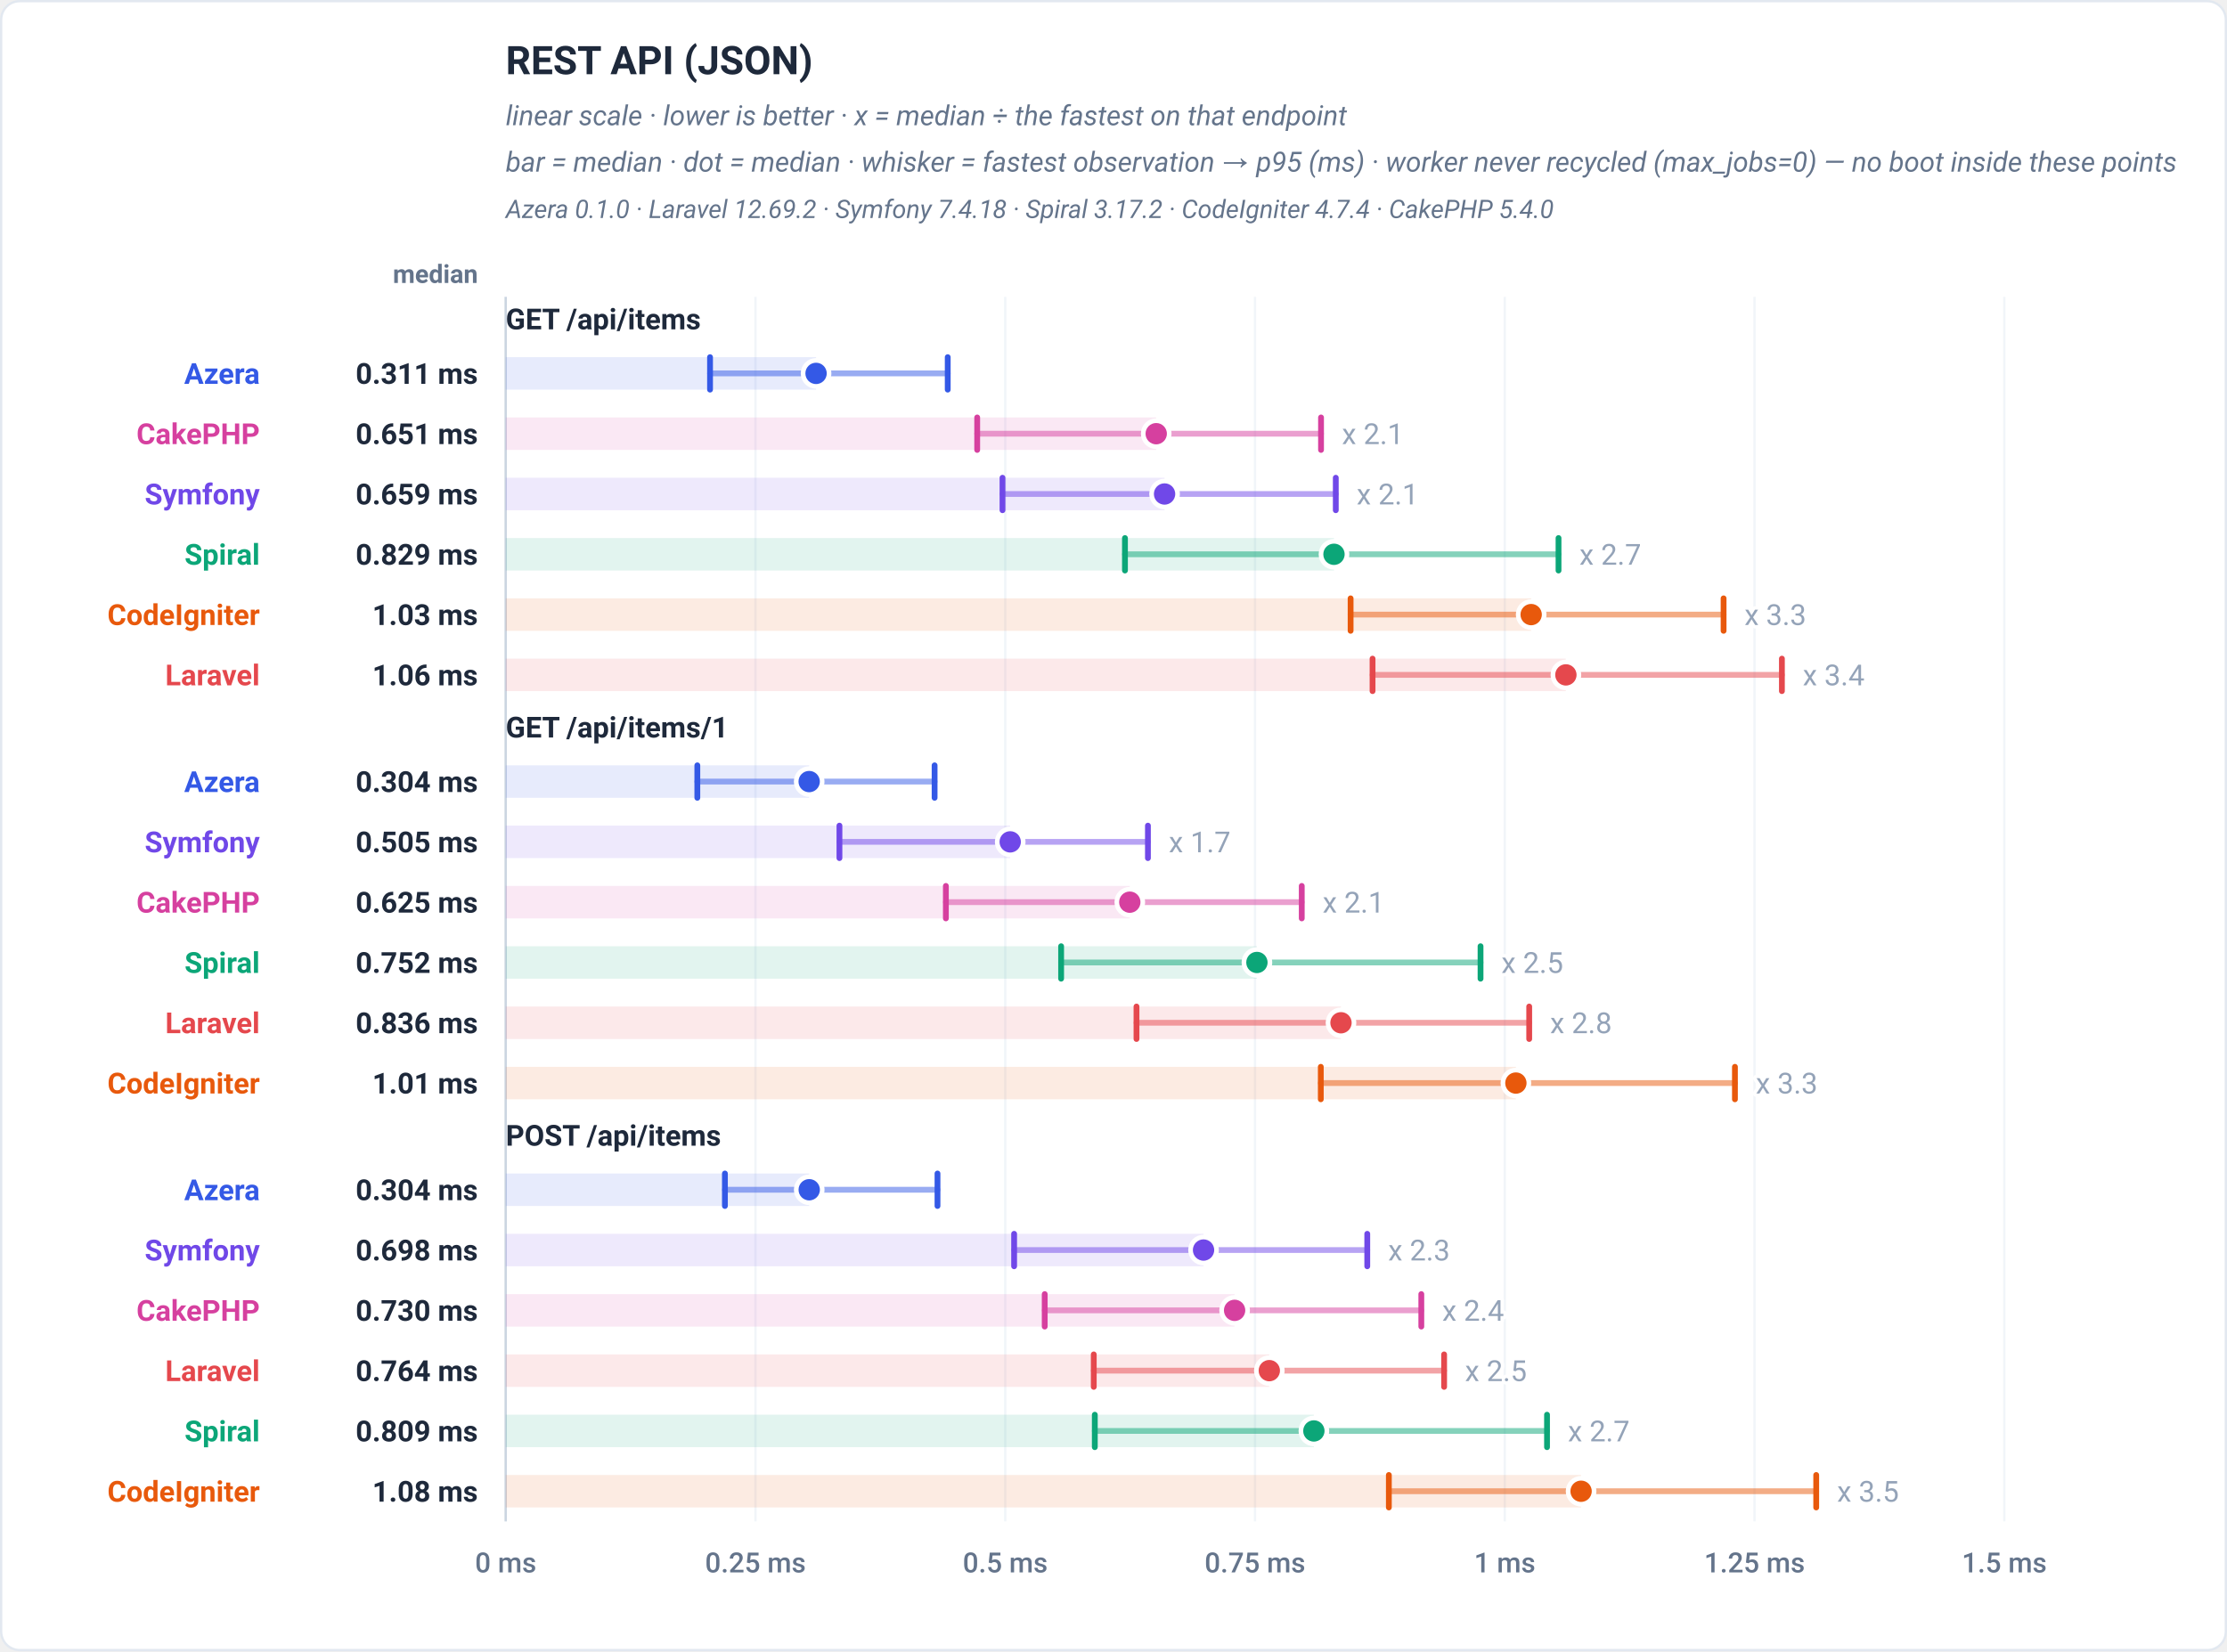
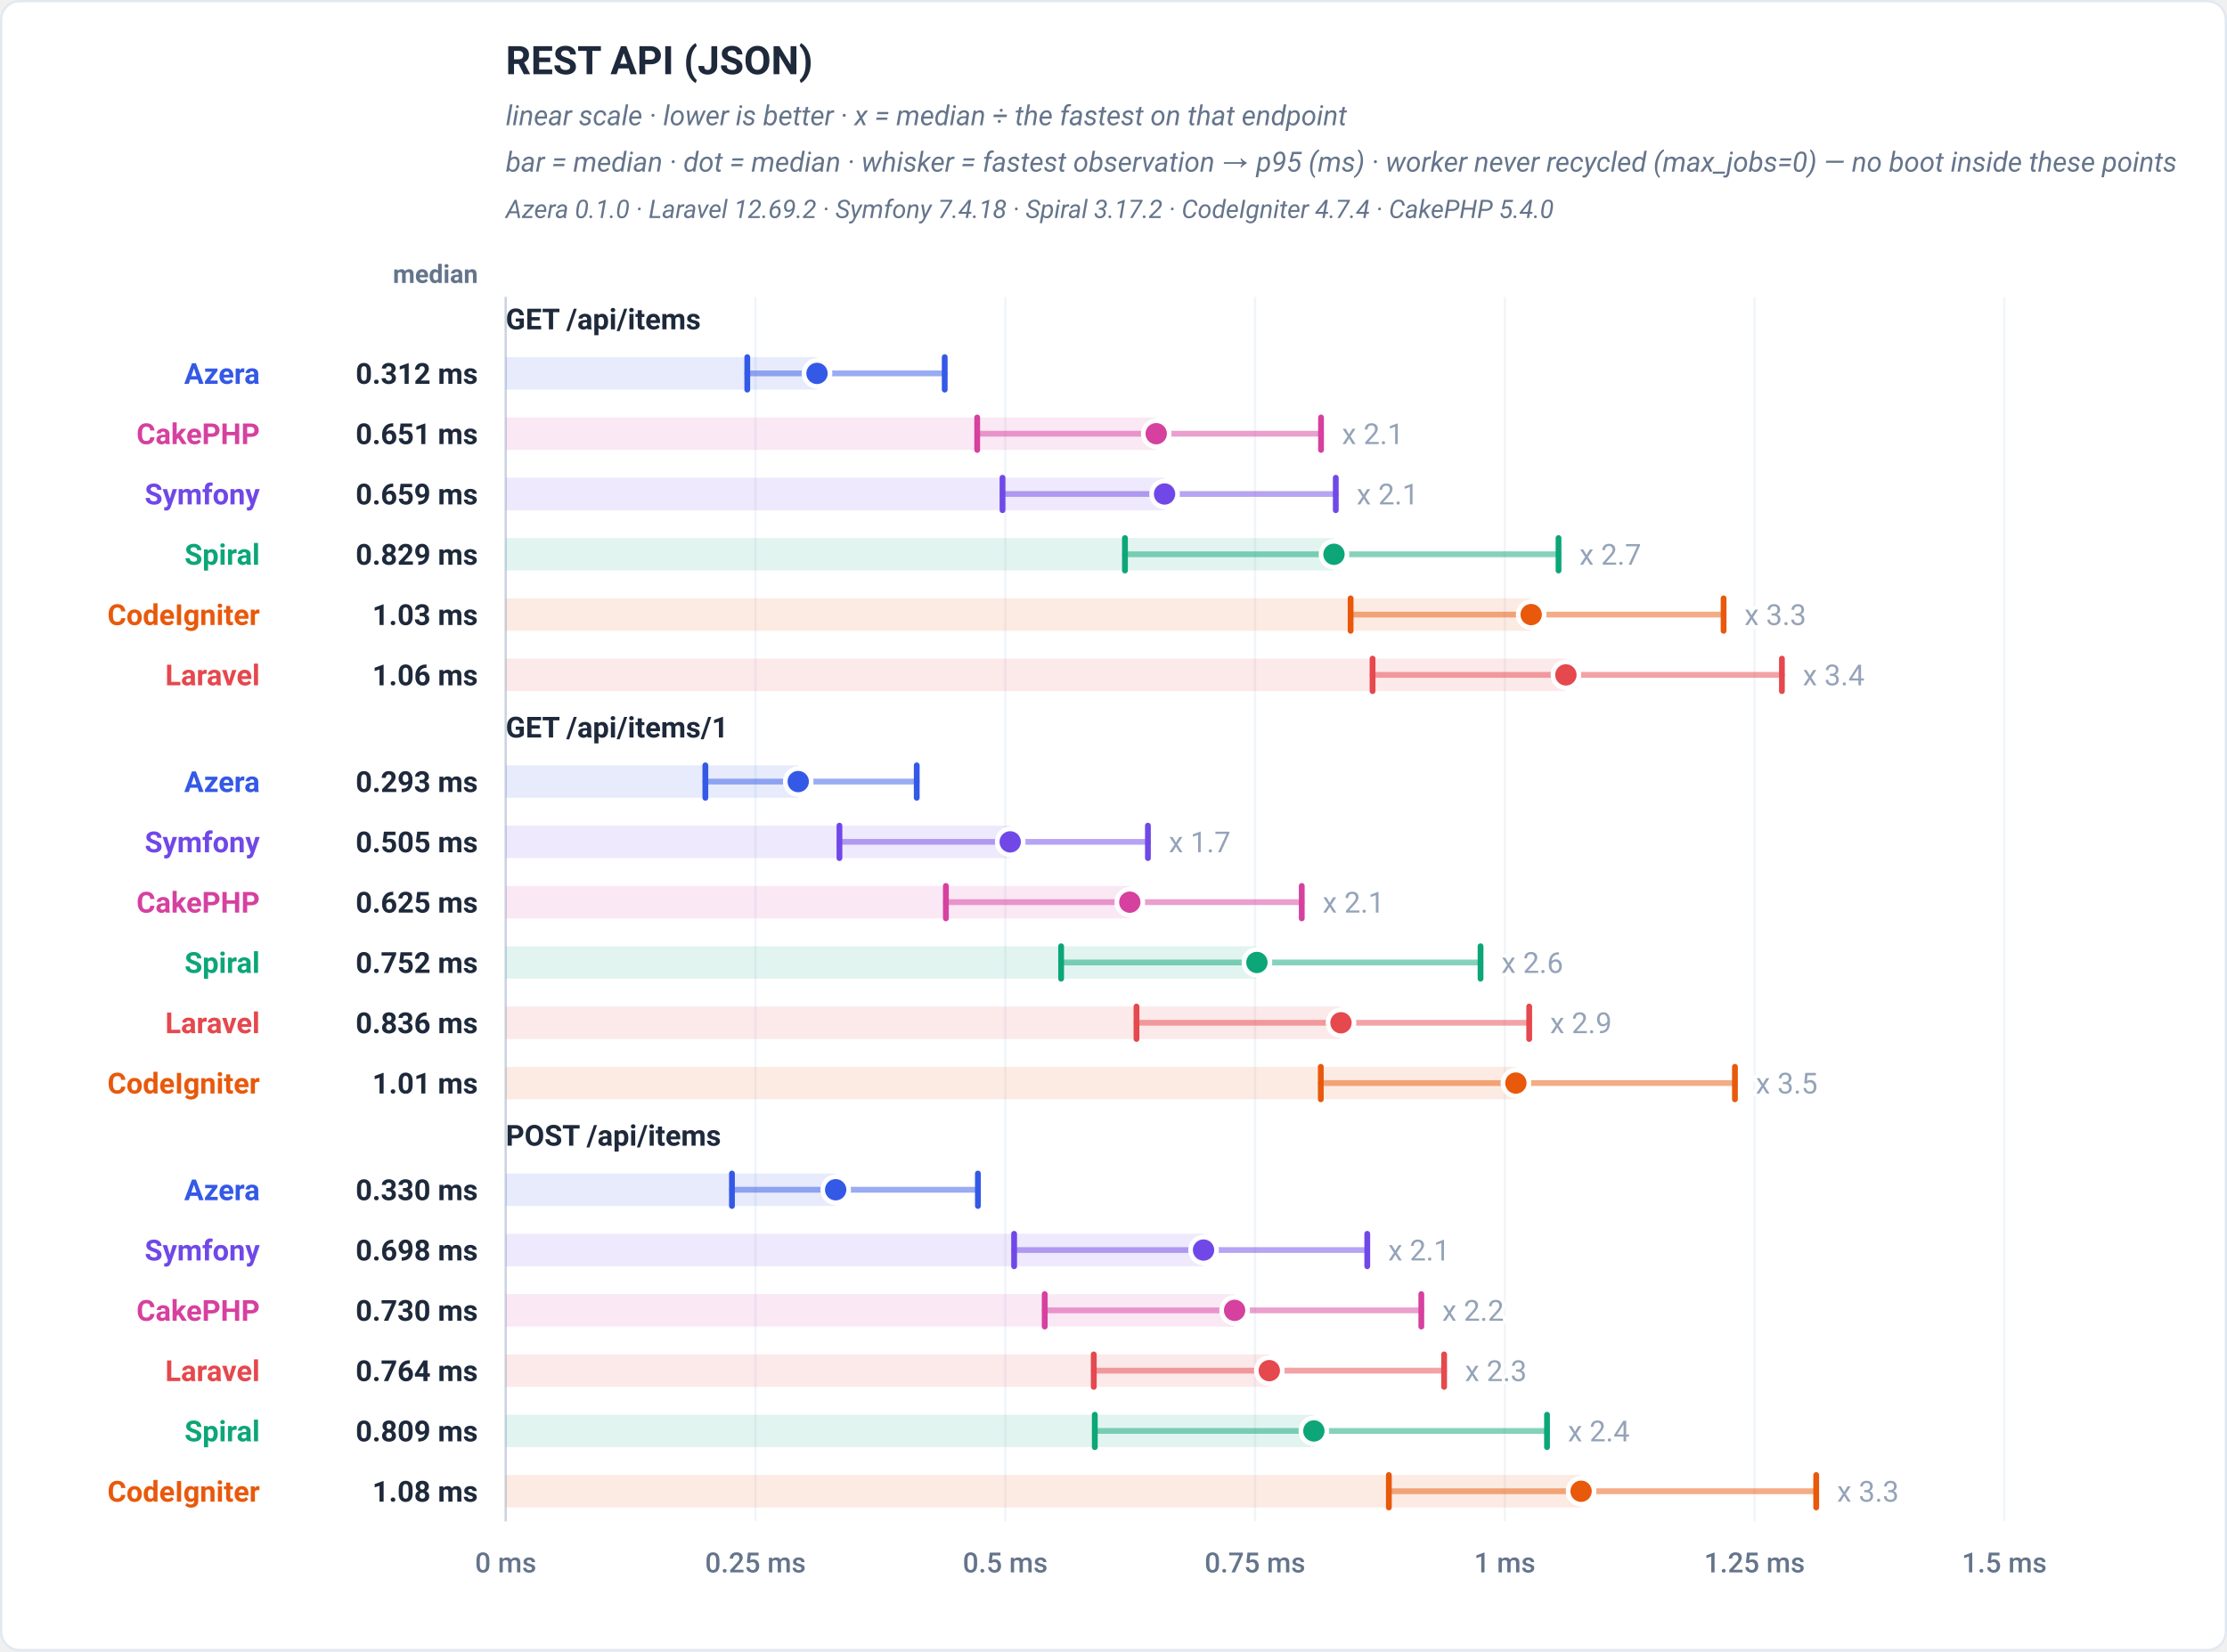
<svg xmlns="http://www.w3.org/2000/svg" viewBox="0 0 960 712" width="960" height="712" role="img" font-family="-apple-system,BlinkMacSystemFont,'Segoe UI',Roboto,Helvetica,Arial,sans-serif">
  <rect x="0.5" y="0.5" width="959" height="711" rx="8" fill="#ffffff" stroke="#e2e8f0" />
  <text x="218" y="32" font-family="-apple-system,BlinkMacSystemFont,'Segoe UI',Roboto,Helvetica,Arial,sans-serif" font-size="17" font-weight="700" fill="#1e293b" text-anchor="start">REST API (JSON)</text>
  <text x="218" y="54" font-family="-apple-system,BlinkMacSystemFont,'Segoe UI',Roboto,Helvetica,Arial,sans-serif" font-size="12" font-weight="400" fill="#64748b" text-anchor="start" font-style="italic">linear scale · lower is better · x = median ÷ the fastest on that endpoint</text>
  <text x="218" y="74" font-family="-apple-system,BlinkMacSystemFont,'Segoe UI',Roboto,Helvetica,Arial,sans-serif" font-size="12" font-weight="400" fill="#64748b" text-anchor="start" font-style="italic">bar = median · dot = median · whisker = fastest observation → p95 (ms) · worker never recycled (max_jobs=0) — no boot inside these points</text>
  <text x="218" y="94" font-family="-apple-system,BlinkMacSystemFont,'Segoe UI',Roboto,Helvetica,Arial,sans-serif" font-size="11" font-weight="400" fill="#64748b" text-anchor="start" font-style="italic">Azera 0.1.0 · Laravel 12.69.2 · Symfony 7.4.18 · Spiral 3.17.2 · CodeIgniter 4.7.4 · CakePHP 5.4.0</text>
  <text x="206" y="122" font-family="-apple-system,BlinkMacSystemFont,'Segoe UI',Roboto,Helvetica,Arial,sans-serif" font-size="11" font-weight="600" fill="#64748b" text-anchor="end">median</text>
  <line x1="218" y1="128" x2="218" y2="656" stroke="#f1f5f9" stroke-width="1" />
  <text x="218" y="678" font-family="-apple-system,BlinkMacSystemFont,'Segoe UI',Roboto,Helvetica,Arial,sans-serif" font-size="12" font-weight="500" fill="#64748b" text-anchor="middle">0 ms</text>
  <line x1="325.67" y1="128" x2="325.67" y2="656" stroke="#f1f5f9" stroke-width="1" />
  <text x="325.67" y="678" font-family="-apple-system,BlinkMacSystemFont,'Segoe UI',Roboto,Helvetica,Arial,sans-serif" font-size="12" font-weight="500" fill="#64748b" text-anchor="middle">0.25 ms</text>
  <line x1="433.33" y1="128" x2="433.33" y2="656" stroke="#f1f5f9" stroke-width="1" />
  <text x="433.33" y="678" font-family="-apple-system,BlinkMacSystemFont,'Segoe UI',Roboto,Helvetica,Arial,sans-serif" font-size="12" font-weight="500" fill="#64748b" text-anchor="middle">0.5 ms</text>
  <line x1="541" y1="128" x2="541" y2="656" stroke="#f1f5f9" stroke-width="1" />
  <text x="541" y="678" font-family="-apple-system,BlinkMacSystemFont,'Segoe UI',Roboto,Helvetica,Arial,sans-serif" font-size="12" font-weight="500" fill="#64748b" text-anchor="middle">0.75 ms</text>
  <line x1="648.67" y1="128" x2="648.67" y2="656" stroke="#f1f5f9" stroke-width="1" />
  <text x="648.67" y="678" font-family="-apple-system,BlinkMacSystemFont,'Segoe UI',Roboto,Helvetica,Arial,sans-serif" font-size="12" font-weight="500" fill="#64748b" text-anchor="middle">1 ms</text>
  <line x1="756.33" y1="128" x2="756.33" y2="656" stroke="#f1f5f9" stroke-width="1" />
  <text x="756.33" y="678" font-family="-apple-system,BlinkMacSystemFont,'Segoe UI',Roboto,Helvetica,Arial,sans-serif" font-size="12" font-weight="500" fill="#64748b" text-anchor="middle">1.25 ms</text>
  <line x1="864" y1="128" x2="864" y2="656" stroke="#f1f5f9" stroke-width="1" />
  <text x="864" y="678" font-family="-apple-system,BlinkMacSystemFont,'Segoe UI',Roboto,Helvetica,Arial,sans-serif" font-size="12" font-weight="500" fill="#64748b" text-anchor="middle">1.5 ms</text>
  <line x1="218" y1="128" x2="218" y2="656" stroke="#cbd5e1" stroke-width="1" />
  <text x="218" y="142" font-family="-apple-system,BlinkMacSystemFont,'Segoe UI',Roboto,Helvetica,Arial,sans-serif" font-size="12.5" font-weight="700" fill="#1e293b" text-anchor="start">GET /api/items</text>
-   <rect x="218" y="154" width="133.78" height="14" fill="#3459e6" fill-opacity="0.12" />
-   <line x1="306.08" y1="161" x2="408.54" y2="161" stroke="#3459e6" stroke-width="2.5" stroke-linecap="round" opacity="0.5" />
-   <line x1="306.08" y1="154" x2="306.08" y2="168" stroke="#3459e6" stroke-width="2.5" stroke-linecap="round" />
-   <line x1="408.54" y1="154" x2="408.54" y2="168" stroke="#3459e6" stroke-width="2.5" stroke-linecap="round" />
-   <circle cx="351.78" cy="161" r="5.6" fill="#3459e6" stroke="#ffffff" stroke-width="2" />
+   <rect x="218" y="154" width="134.19" height="14" fill="#3459e6" fill-opacity="0.12" />
+   <line x1="322.13" y1="161" x2="407.24" y2="161" stroke="#3459e6" stroke-width="2.5" stroke-linecap="round" opacity="0.5" />
+   <line x1="322.13" y1="154" x2="322.13" y2="168" stroke="#3459e6" stroke-width="2.5" stroke-linecap="round" />
+   <line x1="407.24" y1="154" x2="407.24" y2="168" stroke="#3459e6" stroke-width="2.5" stroke-linecap="round" />
+   <circle cx="352.19" cy="161" r="5.6" fill="#3459e6" stroke="#ffffff" stroke-width="2" />
  <text x="112" y="165.5" font-family="-apple-system,BlinkMacSystemFont,'Segoe UI',Roboto,Helvetica,Arial,sans-serif" font-size="12.5" font-weight="700" fill="#3459e6" text-anchor="end">Azera</text>
-   <text x="206" y="165.5" font-family="-apple-system,BlinkMacSystemFont,'Segoe UI',Roboto,Helvetica,Arial,sans-serif" font-size="12.5" font-weight="700" fill="#1e293b" text-anchor="end">0.311 ms</text>
+   <text x="206" y="165.5" font-family="-apple-system,BlinkMacSystemFont,'Segoe UI',Roboto,Helvetica,Arial,sans-serif" font-size="12.5" font-weight="700" fill="#1e293b" text-anchor="end">0.312 ms</text>
  <rect x="218" y="180" width="280.41" height="14" fill="#d6409f" fill-opacity="0.12" />
  <line x1="421.24" y1="187" x2="569.46" y2="187" stroke="#d6409f" stroke-width="2.5" stroke-linecap="round" opacity="0.5" />
  <line x1="421.24" y1="180" x2="421.24" y2="194" stroke="#d6409f" stroke-width="2.5" stroke-linecap="round" />
  <line x1="569.46" y1="180" x2="569.46" y2="194" stroke="#d6409f" stroke-width="2.5" stroke-linecap="round" />
  <circle cx="498.41" cy="187" r="5.6" fill="#d6409f" stroke="#ffffff" stroke-width="2" />
  <text x="578.46" y="191.5" font-family="-apple-system,BlinkMacSystemFont,'Segoe UI',Roboto,Helvetica,Arial,sans-serif" font-size="12.5" font-weight="400" fill="#94a3b8" text-anchor="start" stroke="#ffffff" stroke-width="3" paint-order="stroke" stroke-linejoin="round">x 2.1</text>
  <text x="112" y="191.5" font-family="-apple-system,BlinkMacSystemFont,'Segoe UI',Roboto,Helvetica,Arial,sans-serif" font-size="12.5" font-weight="700" fill="#d6409f" text-anchor="end">CakePHP</text>
  <text x="206" y="191.5" font-family="-apple-system,BlinkMacSystemFont,'Segoe UI',Roboto,Helvetica,Arial,sans-serif" font-size="12.5" font-weight="700" fill="#1e293b" text-anchor="end">0.651 ms</text>
  <rect x="218" y="206" width="284.01" height="14" fill="#7048e8" fill-opacity="0.12" />
  <line x1="432.15" y1="213" x2="575.82" y2="213" stroke="#7048e8" stroke-width="2.5" stroke-linecap="round" opacity="0.5" />
  <line x1="432.15" y1="206" x2="432.15" y2="220" stroke="#7048e8" stroke-width="2.5" stroke-linecap="round" />
  <line x1="575.82" y1="206" x2="575.82" y2="220" stroke="#7048e8" stroke-width="2.5" stroke-linecap="round" />
  <circle cx="502.01" cy="213" r="5.6" fill="#7048e8" stroke="#ffffff" stroke-width="2" />
  <text x="584.82" y="217.5" font-family="-apple-system,BlinkMacSystemFont,'Segoe UI',Roboto,Helvetica,Arial,sans-serif" font-size="12.5" font-weight="400" fill="#94a3b8" text-anchor="start" stroke="#ffffff" stroke-width="3" paint-order="stroke" stroke-linejoin="round">x 2.1</text>
  <text x="112" y="217.5" font-family="-apple-system,BlinkMacSystemFont,'Segoe UI',Roboto,Helvetica,Arial,sans-serif" font-size="12.5" font-weight="700" fill="#7048e8" text-anchor="end">Symfony</text>
  <text x="206" y="217.5" font-family="-apple-system,BlinkMacSystemFont,'Segoe UI',Roboto,Helvetica,Arial,sans-serif" font-size="12.5" font-weight="700" fill="#1e293b" text-anchor="end">0.659 ms</text>
  <rect x="218" y="232" width="357.04" height="14" fill="#0ca678" fill-opacity="0.12" />
  <line x1="484.94" y1="239" x2="671.84" y2="239" stroke="#0ca678" stroke-width="2.5" stroke-linecap="round" opacity="0.5" />
  <line x1="484.94" y1="232" x2="484.94" y2="246" stroke="#0ca678" stroke-width="2.5" stroke-linecap="round" />
  <line x1="671.84" y1="232" x2="671.84" y2="246" stroke="#0ca678" stroke-width="2.5" stroke-linecap="round" />
  <circle cx="575.04" cy="239" r="5.6" fill="#0ca678" stroke="#ffffff" stroke-width="2" />
  <text x="680.84" y="243.5" font-family="-apple-system,BlinkMacSystemFont,'Segoe UI',Roboto,Helvetica,Arial,sans-serif" font-size="12.5" font-weight="400" fill="#94a3b8" text-anchor="start" stroke="#ffffff" stroke-width="3" paint-order="stroke" stroke-linejoin="round">x 2.7</text>
  <text x="112" y="243.5" font-family="-apple-system,BlinkMacSystemFont,'Segoe UI',Roboto,Helvetica,Arial,sans-serif" font-size="12.5" font-weight="700" fill="#0ca678" text-anchor="end">Spiral</text>
  <text x="206" y="243.5" font-family="-apple-system,BlinkMacSystemFont,'Segoe UI',Roboto,Helvetica,Arial,sans-serif" font-size="12.5" font-weight="700" fill="#1e293b" text-anchor="end">0.829 ms</text>
  <rect x="218" y="258" width="442.04" height="14" fill="#e8590c" fill-opacity="0.12" />
  <line x1="582.21" y1="265" x2="742.99" y2="265" stroke="#e8590c" stroke-width="2.5" stroke-linecap="round" opacity="0.5" />
  <line x1="582.21" y1="258" x2="582.21" y2="272" stroke="#e8590c" stroke-width="2.5" stroke-linecap="round" />
  <line x1="742.99" y1="258" x2="742.99" y2="272" stroke="#e8590c" stroke-width="2.5" stroke-linecap="round" />
  <circle cx="660.04" cy="265" r="5.6" fill="#e8590c" stroke="#ffffff" stroke-width="2" />
  <text x="751.99" y="269.5" font-family="-apple-system,BlinkMacSystemFont,'Segoe UI',Roboto,Helvetica,Arial,sans-serif" font-size="12.5" font-weight="400" fill="#94a3b8" text-anchor="start" stroke="#ffffff" stroke-width="3" paint-order="stroke" stroke-linejoin="round">x 3.3</text>
  <text x="112" y="269.5" font-family="-apple-system,BlinkMacSystemFont,'Segoe UI',Roboto,Helvetica,Arial,sans-serif" font-size="12.5" font-weight="700" fill="#e8590c" text-anchor="end">CodeIgniter</text>
  <text x="206" y="269.5" font-family="-apple-system,BlinkMacSystemFont,'Segoe UI',Roboto,Helvetica,Arial,sans-serif" font-size="12.5" font-weight="700" fill="#1e293b" text-anchor="end">1.03 ms</text>
  <rect x="218" y="284" width="457.01" height="14" fill="#e5484d" fill-opacity="0.12" />
  <line x1="591.67" y1="291" x2="768.13" y2="291" stroke="#e5484d" stroke-width="2.5" stroke-linecap="round" opacity="0.5" />
  <line x1="591.67" y1="284" x2="591.67" y2="298" stroke="#e5484d" stroke-width="2.5" stroke-linecap="round" />
  <line x1="768.13" y1="284" x2="768.13" y2="298" stroke="#e5484d" stroke-width="2.5" stroke-linecap="round" />
  <circle cx="675.01" cy="291" r="5.6" fill="#e5484d" stroke="#ffffff" stroke-width="2" />
  <text x="777.13" y="295.5" font-family="-apple-system,BlinkMacSystemFont,'Segoe UI',Roboto,Helvetica,Arial,sans-serif" font-size="12.5" font-weight="400" fill="#94a3b8" text-anchor="start" stroke="#ffffff" stroke-width="3" paint-order="stroke" stroke-linejoin="round">x 3.4</text>
  <text x="112" y="295.5" font-family="-apple-system,BlinkMacSystemFont,'Segoe UI',Roboto,Helvetica,Arial,sans-serif" font-size="12.5" font-weight="700" fill="#e5484d" text-anchor="end">Laravel</text>
  <text x="206" y="295.5" font-family="-apple-system,BlinkMacSystemFont,'Segoe UI',Roboto,Helvetica,Arial,sans-serif" font-size="12.5" font-weight="700" fill="#1e293b" text-anchor="end">1.06 ms</text>
  <text x="218" y="318" font-family="-apple-system,BlinkMacSystemFont,'Segoe UI',Roboto,Helvetica,Arial,sans-serif" font-size="12.5" font-weight="700" fill="#1e293b" text-anchor="start">GET /api/items/1</text>
-   <rect x="218" y="330" width="130.81" height="14" fill="#3459e6" fill-opacity="0.12" />
-   <line x1="300.6" y1="337" x2="402.88" y2="337" stroke="#3459e6" stroke-width="2.5" stroke-linecap="round" opacity="0.5" />
-   <line x1="300.6" y1="330" x2="300.6" y2="344" stroke="#3459e6" stroke-width="2.5" stroke-linecap="round" />
-   <line x1="402.88" y1="330" x2="402.88" y2="344" stroke="#3459e6" stroke-width="2.5" stroke-linecap="round" />
-   <circle cx="348.81" cy="337" r="5.6" fill="#3459e6" stroke="#ffffff" stroke-width="2" />
+   <rect x="218" y="330" width="126.09" height="14" fill="#3459e6" fill-opacity="0.12" />
+   <line x1="304.06" y1="337" x2="395.18" y2="337" stroke="#3459e6" stroke-width="2.5" stroke-linecap="round" opacity="0.5" />
+   <line x1="304.06" y1="330" x2="304.06" y2="344" stroke="#3459e6" stroke-width="2.5" stroke-linecap="round" />
+   <line x1="395.18" y1="330" x2="395.18" y2="344" stroke="#3459e6" stroke-width="2.5" stroke-linecap="round" />
+   <circle cx="344.09" cy="337" r="5.6" fill="#3459e6" stroke="#ffffff" stroke-width="2" />
  <text x="112" y="341.5" font-family="-apple-system,BlinkMacSystemFont,'Segoe UI',Roboto,Helvetica,Arial,sans-serif" font-size="12.5" font-weight="700" fill="#3459e6" text-anchor="end">Azera</text>
-   <text x="206" y="341.5" font-family="-apple-system,BlinkMacSystemFont,'Segoe UI',Roboto,Helvetica,Arial,sans-serif" font-size="12.5" font-weight="700" fill="#1e293b" text-anchor="end">0.304 ms</text>
+   <text x="206" y="341.5" font-family="-apple-system,BlinkMacSystemFont,'Segoe UI',Roboto,Helvetica,Arial,sans-serif" font-size="12.5" font-weight="700" fill="#1e293b" text-anchor="end">0.293 ms</text>
  <rect x="218" y="356" width="217.47" height="14" fill="#7048e8" fill-opacity="0.12" />
  <line x1="361.86" y1="363" x2="494.84" y2="363" stroke="#7048e8" stroke-width="2.5" stroke-linecap="round" opacity="0.5" />
  <line x1="361.86" y1="356" x2="361.86" y2="370" stroke="#7048e8" stroke-width="2.5" stroke-linecap="round" />
  <line x1="494.84" y1="356" x2="494.84" y2="370" stroke="#7048e8" stroke-width="2.5" stroke-linecap="round" />
  <circle cx="435.47" cy="363" r="5.6" fill="#7048e8" stroke="#ffffff" stroke-width="2" />
  <text x="503.84" y="367.5" font-family="-apple-system,BlinkMacSystemFont,'Segoe UI',Roboto,Helvetica,Arial,sans-serif" font-size="12.5" font-weight="400" fill="#94a3b8" text-anchor="start" stroke="#ffffff" stroke-width="3" paint-order="stroke" stroke-linejoin="round">x 1.7</text>
  <text x="112" y="367.5" font-family="-apple-system,BlinkMacSystemFont,'Segoe UI',Roboto,Helvetica,Arial,sans-serif" font-size="12.5" font-weight="700" fill="#7048e8" text-anchor="end">Symfony</text>
  <text x="206" y="367.5" font-family="-apple-system,BlinkMacSystemFont,'Segoe UI',Roboto,Helvetica,Arial,sans-serif" font-size="12.5" font-weight="700" fill="#1e293b" text-anchor="end">0.505 ms</text>
  <rect x="218" y="382" width="269.02" height="14" fill="#d6409f" fill-opacity="0.12" />
  <line x1="407.74" y1="389" x2="561.15" y2="389" stroke="#d6409f" stroke-width="2.5" stroke-linecap="round" opacity="0.5" />
  <line x1="407.74" y1="382" x2="407.74" y2="396" stroke="#d6409f" stroke-width="2.5" stroke-linecap="round" />
  <line x1="561.15" y1="382" x2="561.15" y2="396" stroke="#d6409f" stroke-width="2.5" stroke-linecap="round" />
  <circle cx="487.02" cy="389" r="5.6" fill="#d6409f" stroke="#ffffff" stroke-width="2" />
  <text x="570.15" y="393.5" font-family="-apple-system,BlinkMacSystemFont,'Segoe UI',Roboto,Helvetica,Arial,sans-serif" font-size="12.5" font-weight="400" fill="#94a3b8" text-anchor="start" stroke="#ffffff" stroke-width="3" paint-order="stroke" stroke-linejoin="round">x 2.1</text>
  <text x="112" y="393.5" font-family="-apple-system,BlinkMacSystemFont,'Segoe UI',Roboto,Helvetica,Arial,sans-serif" font-size="12.5" font-weight="700" fill="#d6409f" text-anchor="end">CakePHP</text>
  <text x="206" y="393.5" font-family="-apple-system,BlinkMacSystemFont,'Segoe UI',Roboto,Helvetica,Arial,sans-serif" font-size="12.5" font-weight="700" fill="#1e293b" text-anchor="end">0.625 ms</text>
  <rect x="218" y="408" width="323.82" height="14" fill="#0ca678" fill-opacity="0.12" />
  <line x1="457.42" y1="415" x2="638.22" y2="415" stroke="#0ca678" stroke-width="2.5" stroke-linecap="round" opacity="0.5" />
  <line x1="457.42" y1="408" x2="457.42" y2="422" stroke="#0ca678" stroke-width="2.5" stroke-linecap="round" />
  <line x1="638.22" y1="408" x2="638.22" y2="422" stroke="#0ca678" stroke-width="2.5" stroke-linecap="round" />
  <circle cx="541.82" cy="415" r="5.6" fill="#0ca678" stroke="#ffffff" stroke-width="2" />
-   <text x="647.22" y="419.5" font-family="-apple-system,BlinkMacSystemFont,'Segoe UI',Roboto,Helvetica,Arial,sans-serif" font-size="12.5" font-weight="400" fill="#94a3b8" text-anchor="start" stroke="#ffffff" stroke-width="3" paint-order="stroke" stroke-linejoin="round">x 2.5</text>
+   <text x="647.22" y="419.5" font-family="-apple-system,BlinkMacSystemFont,'Segoe UI',Roboto,Helvetica,Arial,sans-serif" font-size="12.5" font-weight="400" fill="#94a3b8" text-anchor="start" stroke="#ffffff" stroke-width="3" paint-order="stroke" stroke-linejoin="round">x 2.6</text>
  <text x="112" y="419.5" font-family="-apple-system,BlinkMacSystemFont,'Segoe UI',Roboto,Helvetica,Arial,sans-serif" font-size="12.5" font-weight="700" fill="#0ca678" text-anchor="end">Spiral</text>
  <text x="206" y="419.5" font-family="-apple-system,BlinkMacSystemFont,'Segoe UI',Roboto,Helvetica,Arial,sans-serif" font-size="12.5" font-weight="700" fill="#1e293b" text-anchor="end">0.752 ms</text>
  <rect x="218" y="434" width="360.06" height="14" fill="#e5484d" fill-opacity="0.12" />
  <line x1="489.91" y1="441" x2="659.2" y2="441" stroke="#e5484d" stroke-width="2.5" stroke-linecap="round" opacity="0.5" />
  <line x1="489.91" y1="434" x2="489.91" y2="448" stroke="#e5484d" stroke-width="2.5" stroke-linecap="round" />
  <line x1="659.2" y1="434" x2="659.2" y2="448" stroke="#e5484d" stroke-width="2.5" stroke-linecap="round" />
  <circle cx="578.06" cy="441" r="5.6" fill="#e5484d" stroke="#ffffff" stroke-width="2" />
-   <text x="668.2" y="445.5" font-family="-apple-system,BlinkMacSystemFont,'Segoe UI',Roboto,Helvetica,Arial,sans-serif" font-size="12.5" font-weight="400" fill="#94a3b8" text-anchor="start" stroke="#ffffff" stroke-width="3" paint-order="stroke" stroke-linejoin="round">x 2.8</text>
+   <text x="668.2" y="445.5" font-family="-apple-system,BlinkMacSystemFont,'Segoe UI',Roboto,Helvetica,Arial,sans-serif" font-size="12.5" font-weight="400" fill="#94a3b8" text-anchor="start" stroke="#ffffff" stroke-width="3" paint-order="stroke" stroke-linejoin="round">x 2.9</text>
  <text x="112" y="445.5" font-family="-apple-system,BlinkMacSystemFont,'Segoe UI',Roboto,Helvetica,Arial,sans-serif" font-size="12.5" font-weight="700" fill="#e5484d" text-anchor="end">Laravel</text>
  <text x="206" y="445.5" font-family="-apple-system,BlinkMacSystemFont,'Segoe UI',Roboto,Helvetica,Arial,sans-serif" font-size="12.5" font-weight="700" fill="#1e293b" text-anchor="end">0.836 ms</text>
  <rect x="218" y="460" width="435.45" height="14" fill="#e8590c" fill-opacity="0.12" />
  <line x1="569.36" y1="467" x2="747.88" y2="467" stroke="#e8590c" stroke-width="2.5" stroke-linecap="round" opacity="0.5" />
  <line x1="569.36" y1="460" x2="569.36" y2="474" stroke="#e8590c" stroke-width="2.5" stroke-linecap="round" />
  <line x1="747.88" y1="460" x2="747.88" y2="474" stroke="#e8590c" stroke-width="2.5" stroke-linecap="round" />
  <circle cx="653.45" cy="467" r="5.6" fill="#e8590c" stroke="#ffffff" stroke-width="2" />
-   <text x="756.88" y="471.5" font-family="-apple-system,BlinkMacSystemFont,'Segoe UI',Roboto,Helvetica,Arial,sans-serif" font-size="12.5" font-weight="400" fill="#94a3b8" text-anchor="start" stroke="#ffffff" stroke-width="3" paint-order="stroke" stroke-linejoin="round">x 3.3</text>
+   <text x="756.88" y="471.5" font-family="-apple-system,BlinkMacSystemFont,'Segoe UI',Roboto,Helvetica,Arial,sans-serif" font-size="12.5" font-weight="400" fill="#94a3b8" text-anchor="start" stroke="#ffffff" stroke-width="3" paint-order="stroke" stroke-linejoin="round">x 3.5</text>
  <text x="112" y="471.5" font-family="-apple-system,BlinkMacSystemFont,'Segoe UI',Roboto,Helvetica,Arial,sans-serif" font-size="12.5" font-weight="700" fill="#e8590c" text-anchor="end">CodeIgniter</text>
  <text x="206" y="471.5" font-family="-apple-system,BlinkMacSystemFont,'Segoe UI',Roboto,Helvetica,Arial,sans-serif" font-size="12.5" font-weight="700" fill="#1e293b" text-anchor="end">1.01 ms</text>
  <text x="218" y="494" font-family="-apple-system,BlinkMacSystemFont,'Segoe UI',Roboto,Helvetica,Arial,sans-serif" font-size="12.5" font-weight="700" fill="#1e293b" text-anchor="start">POST /api/items</text>
-   <rect x="218" y="506" width="130.83" height="14" fill="#3459e6" fill-opacity="0.12" />
-   <line x1="312.49" y1="513" x2="404.13" y2="513" stroke="#3459e6" stroke-width="2.5" stroke-linecap="round" opacity="0.5" />
-   <line x1="312.49" y1="506" x2="312.49" y2="520" stroke="#3459e6" stroke-width="2.5" stroke-linecap="round" />
-   <line x1="404.13" y1="506" x2="404.13" y2="520" stroke="#3459e6" stroke-width="2.5" stroke-linecap="round" />
-   <circle cx="348.83" cy="513" r="5.6" fill="#3459e6" stroke="#ffffff" stroke-width="2" />
+   <rect x="218" y="506" width="142.23" height="14" fill="#3459e6" fill-opacity="0.12" />
+   <line x1="315.53" y1="513" x2="421.55" y2="513" stroke="#3459e6" stroke-width="2.5" stroke-linecap="round" opacity="0.5" />
+   <line x1="315.53" y1="506" x2="315.53" y2="520" stroke="#3459e6" stroke-width="2.5" stroke-linecap="round" />
+   <line x1="421.55" y1="506" x2="421.55" y2="520" stroke="#3459e6" stroke-width="2.5" stroke-linecap="round" />
+   <circle cx="360.23" cy="513" r="5.6" fill="#3459e6" stroke="#ffffff" stroke-width="2" />
  <text x="112" y="517.5" font-family="-apple-system,BlinkMacSystemFont,'Segoe UI',Roboto,Helvetica,Arial,sans-serif" font-size="12.5" font-weight="700" fill="#3459e6" text-anchor="end">Azera</text>
-   <text x="206" y="517.5" font-family="-apple-system,BlinkMacSystemFont,'Segoe UI',Roboto,Helvetica,Arial,sans-serif" font-size="12.5" font-weight="700" fill="#1e293b" text-anchor="end">0.304 ms</text>
+   <text x="206" y="517.5" font-family="-apple-system,BlinkMacSystemFont,'Segoe UI',Roboto,Helvetica,Arial,sans-serif" font-size="12.5" font-weight="700" fill="#1e293b" text-anchor="end">0.330 ms</text>
  <rect x="218" y="532" width="300.81" height="14" fill="#7048e8" fill-opacity="0.12" />
  <line x1="437.16" y1="539" x2="589.39" y2="539" stroke="#7048e8" stroke-width="2.5" stroke-linecap="round" opacity="0.5" />
  <line x1="437.16" y1="532" x2="437.16" y2="546" stroke="#7048e8" stroke-width="2.5" stroke-linecap="round" />
  <line x1="589.39" y1="532" x2="589.39" y2="546" stroke="#7048e8" stroke-width="2.5" stroke-linecap="round" />
  <circle cx="518.81" cy="539" r="5.6" fill="#7048e8" stroke="#ffffff" stroke-width="2" />
-   <text x="598.39" y="543.5" font-family="-apple-system,BlinkMacSystemFont,'Segoe UI',Roboto,Helvetica,Arial,sans-serif" font-size="12.5" font-weight="400" fill="#94a3b8" text-anchor="start" stroke="#ffffff" stroke-width="3" paint-order="stroke" stroke-linejoin="round">x 2.3</text>
+   <text x="598.39" y="543.5" font-family="-apple-system,BlinkMacSystemFont,'Segoe UI',Roboto,Helvetica,Arial,sans-serif" font-size="12.5" font-weight="400" fill="#94a3b8" text-anchor="start" stroke="#ffffff" stroke-width="3" paint-order="stroke" stroke-linejoin="round">x 2.1</text>
  <text x="112" y="543.5" font-family="-apple-system,BlinkMacSystemFont,'Segoe UI',Roboto,Helvetica,Arial,sans-serif" font-size="12.5" font-weight="700" fill="#7048e8" text-anchor="end">Symfony</text>
  <text x="206" y="543.5" font-family="-apple-system,BlinkMacSystemFont,'Segoe UI',Roboto,Helvetica,Arial,sans-serif" font-size="12.5" font-weight="700" fill="#1e293b" text-anchor="end">0.698 ms</text>
  <rect x="218" y="558" width="314.2" height="14" fill="#d6409f" fill-opacity="0.12" />
  <line x1="450.35" y1="565" x2="612.69" y2="565" stroke="#d6409f" stroke-width="2.5" stroke-linecap="round" opacity="0.5" />
  <line x1="450.35" y1="558" x2="450.35" y2="572" stroke="#d6409f" stroke-width="2.5" stroke-linecap="round" />
  <line x1="612.69" y1="558" x2="612.69" y2="572" stroke="#d6409f" stroke-width="2.5" stroke-linecap="round" />
  <circle cx="532.2" cy="565" r="5.6" fill="#d6409f" stroke="#ffffff" stroke-width="2" />
-   <text x="621.69" y="569.5" font-family="-apple-system,BlinkMacSystemFont,'Segoe UI',Roboto,Helvetica,Arial,sans-serif" font-size="12.5" font-weight="400" fill="#94a3b8" text-anchor="start" stroke="#ffffff" stroke-width="3" paint-order="stroke" stroke-linejoin="round">x 2.4</text>
+   <text x="621.69" y="569.5" font-family="-apple-system,BlinkMacSystemFont,'Segoe UI',Roboto,Helvetica,Arial,sans-serif" font-size="12.5" font-weight="400" fill="#94a3b8" text-anchor="start" stroke="#ffffff" stroke-width="3" paint-order="stroke" stroke-linejoin="round">x 2.2</text>
  <text x="112" y="569.5" font-family="-apple-system,BlinkMacSystemFont,'Segoe UI',Roboto,Helvetica,Arial,sans-serif" font-size="12.5" font-weight="700" fill="#d6409f" text-anchor="end">CakePHP</text>
  <text x="206" y="569.5" font-family="-apple-system,BlinkMacSystemFont,'Segoe UI',Roboto,Helvetica,Arial,sans-serif" font-size="12.5" font-weight="700" fill="#1e293b" text-anchor="end">0.730 ms</text>
  <rect x="218" y="584" width="329.16" height="14" fill="#e5484d" fill-opacity="0.12" />
  <line x1="471.49" y1="591" x2="622.52" y2="591" stroke="#e5484d" stroke-width="2.5" stroke-linecap="round" opacity="0.5" />
  <line x1="471.49" y1="584" x2="471.49" y2="598" stroke="#e5484d" stroke-width="2.5" stroke-linecap="round" />
  <line x1="622.52" y1="584" x2="622.52" y2="598" stroke="#e5484d" stroke-width="2.5" stroke-linecap="round" />
  <circle cx="547.16" cy="591" r="5.6" fill="#e5484d" stroke="#ffffff" stroke-width="2" />
-   <text x="631.52" y="595.5" font-family="-apple-system,BlinkMacSystemFont,'Segoe UI',Roboto,Helvetica,Arial,sans-serif" font-size="12.5" font-weight="400" fill="#94a3b8" text-anchor="start" stroke="#ffffff" stroke-width="3" paint-order="stroke" stroke-linejoin="round">x 2.5</text>
+   <text x="631.52" y="595.5" font-family="-apple-system,BlinkMacSystemFont,'Segoe UI',Roboto,Helvetica,Arial,sans-serif" font-size="12.5" font-weight="400" fill="#94a3b8" text-anchor="start" stroke="#ffffff" stroke-width="3" paint-order="stroke" stroke-linejoin="round">x 2.3</text>
  <text x="112" y="595.5" font-family="-apple-system,BlinkMacSystemFont,'Segoe UI',Roboto,Helvetica,Arial,sans-serif" font-size="12.5" font-weight="700" fill="#e5484d" text-anchor="end">Laravel</text>
  <text x="206" y="595.5" font-family="-apple-system,BlinkMacSystemFont,'Segoe UI',Roboto,Helvetica,Arial,sans-serif" font-size="12.5" font-weight="700" fill="#1e293b" text-anchor="end">0.764 ms</text>
  <rect x="218" y="610" width="348.37" height="14" fill="#0ca678" fill-opacity="0.12" />
  <line x1="471.94" y1="617" x2="666.88" y2="617" stroke="#0ca678" stroke-width="2.5" stroke-linecap="round" opacity="0.5" />
  <line x1="471.94" y1="610" x2="471.94" y2="624" stroke="#0ca678" stroke-width="2.5" stroke-linecap="round" />
  <line x1="666.88" y1="610" x2="666.88" y2="624" stroke="#0ca678" stroke-width="2.5" stroke-linecap="round" />
  <circle cx="566.37" cy="617" r="5.6" fill="#0ca678" stroke="#ffffff" stroke-width="2" />
-   <text x="675.88" y="621.5" font-family="-apple-system,BlinkMacSystemFont,'Segoe UI',Roboto,Helvetica,Arial,sans-serif" font-size="12.5" font-weight="400" fill="#94a3b8" text-anchor="start" stroke="#ffffff" stroke-width="3" paint-order="stroke" stroke-linejoin="round">x 2.7</text>
+   <text x="675.88" y="621.5" font-family="-apple-system,BlinkMacSystemFont,'Segoe UI',Roboto,Helvetica,Arial,sans-serif" font-size="12.5" font-weight="400" fill="#94a3b8" text-anchor="start" stroke="#ffffff" stroke-width="3" paint-order="stroke" stroke-linejoin="round">x 2.4</text>
  <text x="112" y="621.5" font-family="-apple-system,BlinkMacSystemFont,'Segoe UI',Roboto,Helvetica,Arial,sans-serif" font-size="12.5" font-weight="700" fill="#0ca678" text-anchor="end">Spiral</text>
  <text x="206" y="621.5" font-family="-apple-system,BlinkMacSystemFont,'Segoe UI',Roboto,Helvetica,Arial,sans-serif" font-size="12.5" font-weight="700" fill="#1e293b" text-anchor="end">0.809 ms</text>
  <rect x="218" y="636" width="463.56" height="14" fill="#e8590c" fill-opacity="0.12" />
  <line x1="598.7" y1="643" x2="782.92" y2="643" stroke="#e8590c" stroke-width="2.5" stroke-linecap="round" opacity="0.5" />
  <line x1="598.7" y1="636" x2="598.7" y2="650" stroke="#e8590c" stroke-width="2.5" stroke-linecap="round" />
  <line x1="782.92" y1="636" x2="782.92" y2="650" stroke="#e8590c" stroke-width="2.5" stroke-linecap="round" />
  <circle cx="681.56" cy="643" r="5.6" fill="#e8590c" stroke="#ffffff" stroke-width="2" />
-   <text x="791.92" y="647.5" font-family="-apple-system,BlinkMacSystemFont,'Segoe UI',Roboto,Helvetica,Arial,sans-serif" font-size="12.5" font-weight="400" fill="#94a3b8" text-anchor="start" stroke="#ffffff" stroke-width="3" paint-order="stroke" stroke-linejoin="round">x 3.5</text>
+   <text x="791.92" y="647.5" font-family="-apple-system,BlinkMacSystemFont,'Segoe UI',Roboto,Helvetica,Arial,sans-serif" font-size="12.5" font-weight="400" fill="#94a3b8" text-anchor="start" stroke="#ffffff" stroke-width="3" paint-order="stroke" stroke-linejoin="round">x 3.3</text>
  <text x="112" y="647.5" font-family="-apple-system,BlinkMacSystemFont,'Segoe UI',Roboto,Helvetica,Arial,sans-serif" font-size="12.5" font-weight="700" fill="#e8590c" text-anchor="end">CodeIgniter</text>
  <text x="206" y="647.5" font-family="-apple-system,BlinkMacSystemFont,'Segoe UI',Roboto,Helvetica,Arial,sans-serif" font-size="12.5" font-weight="700" fill="#1e293b" text-anchor="end">1.08 ms</text>
</svg>
